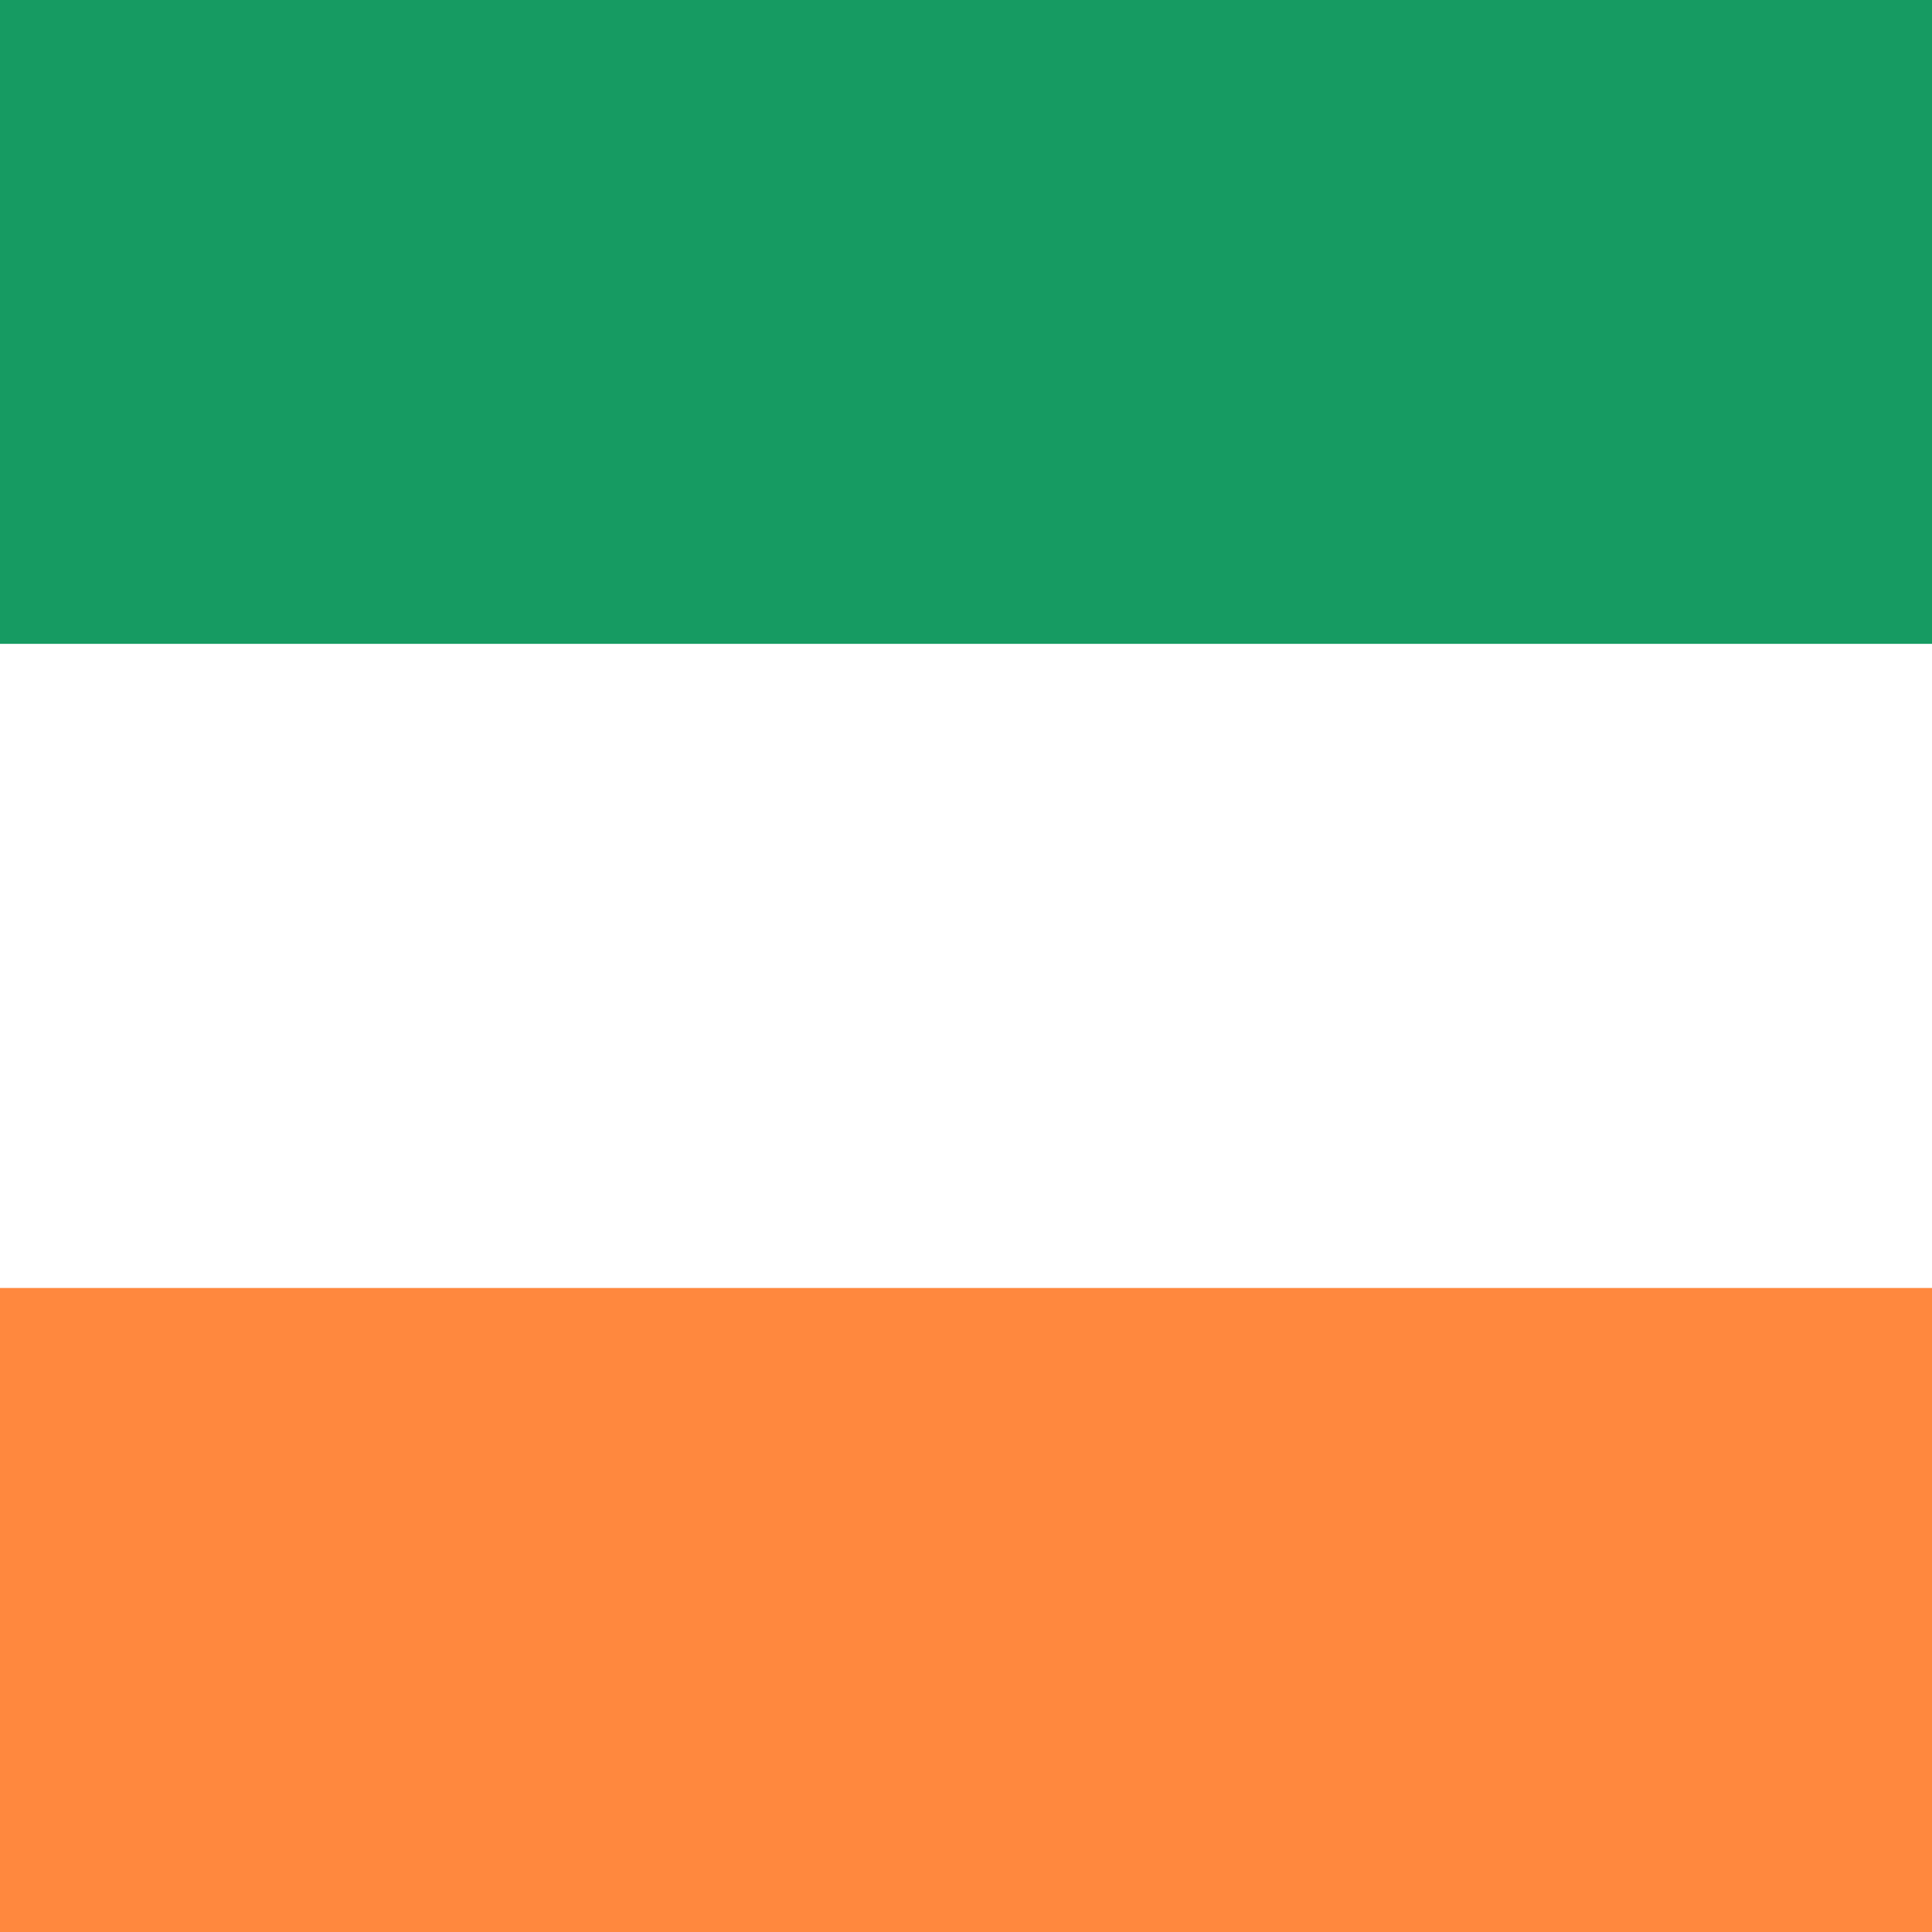
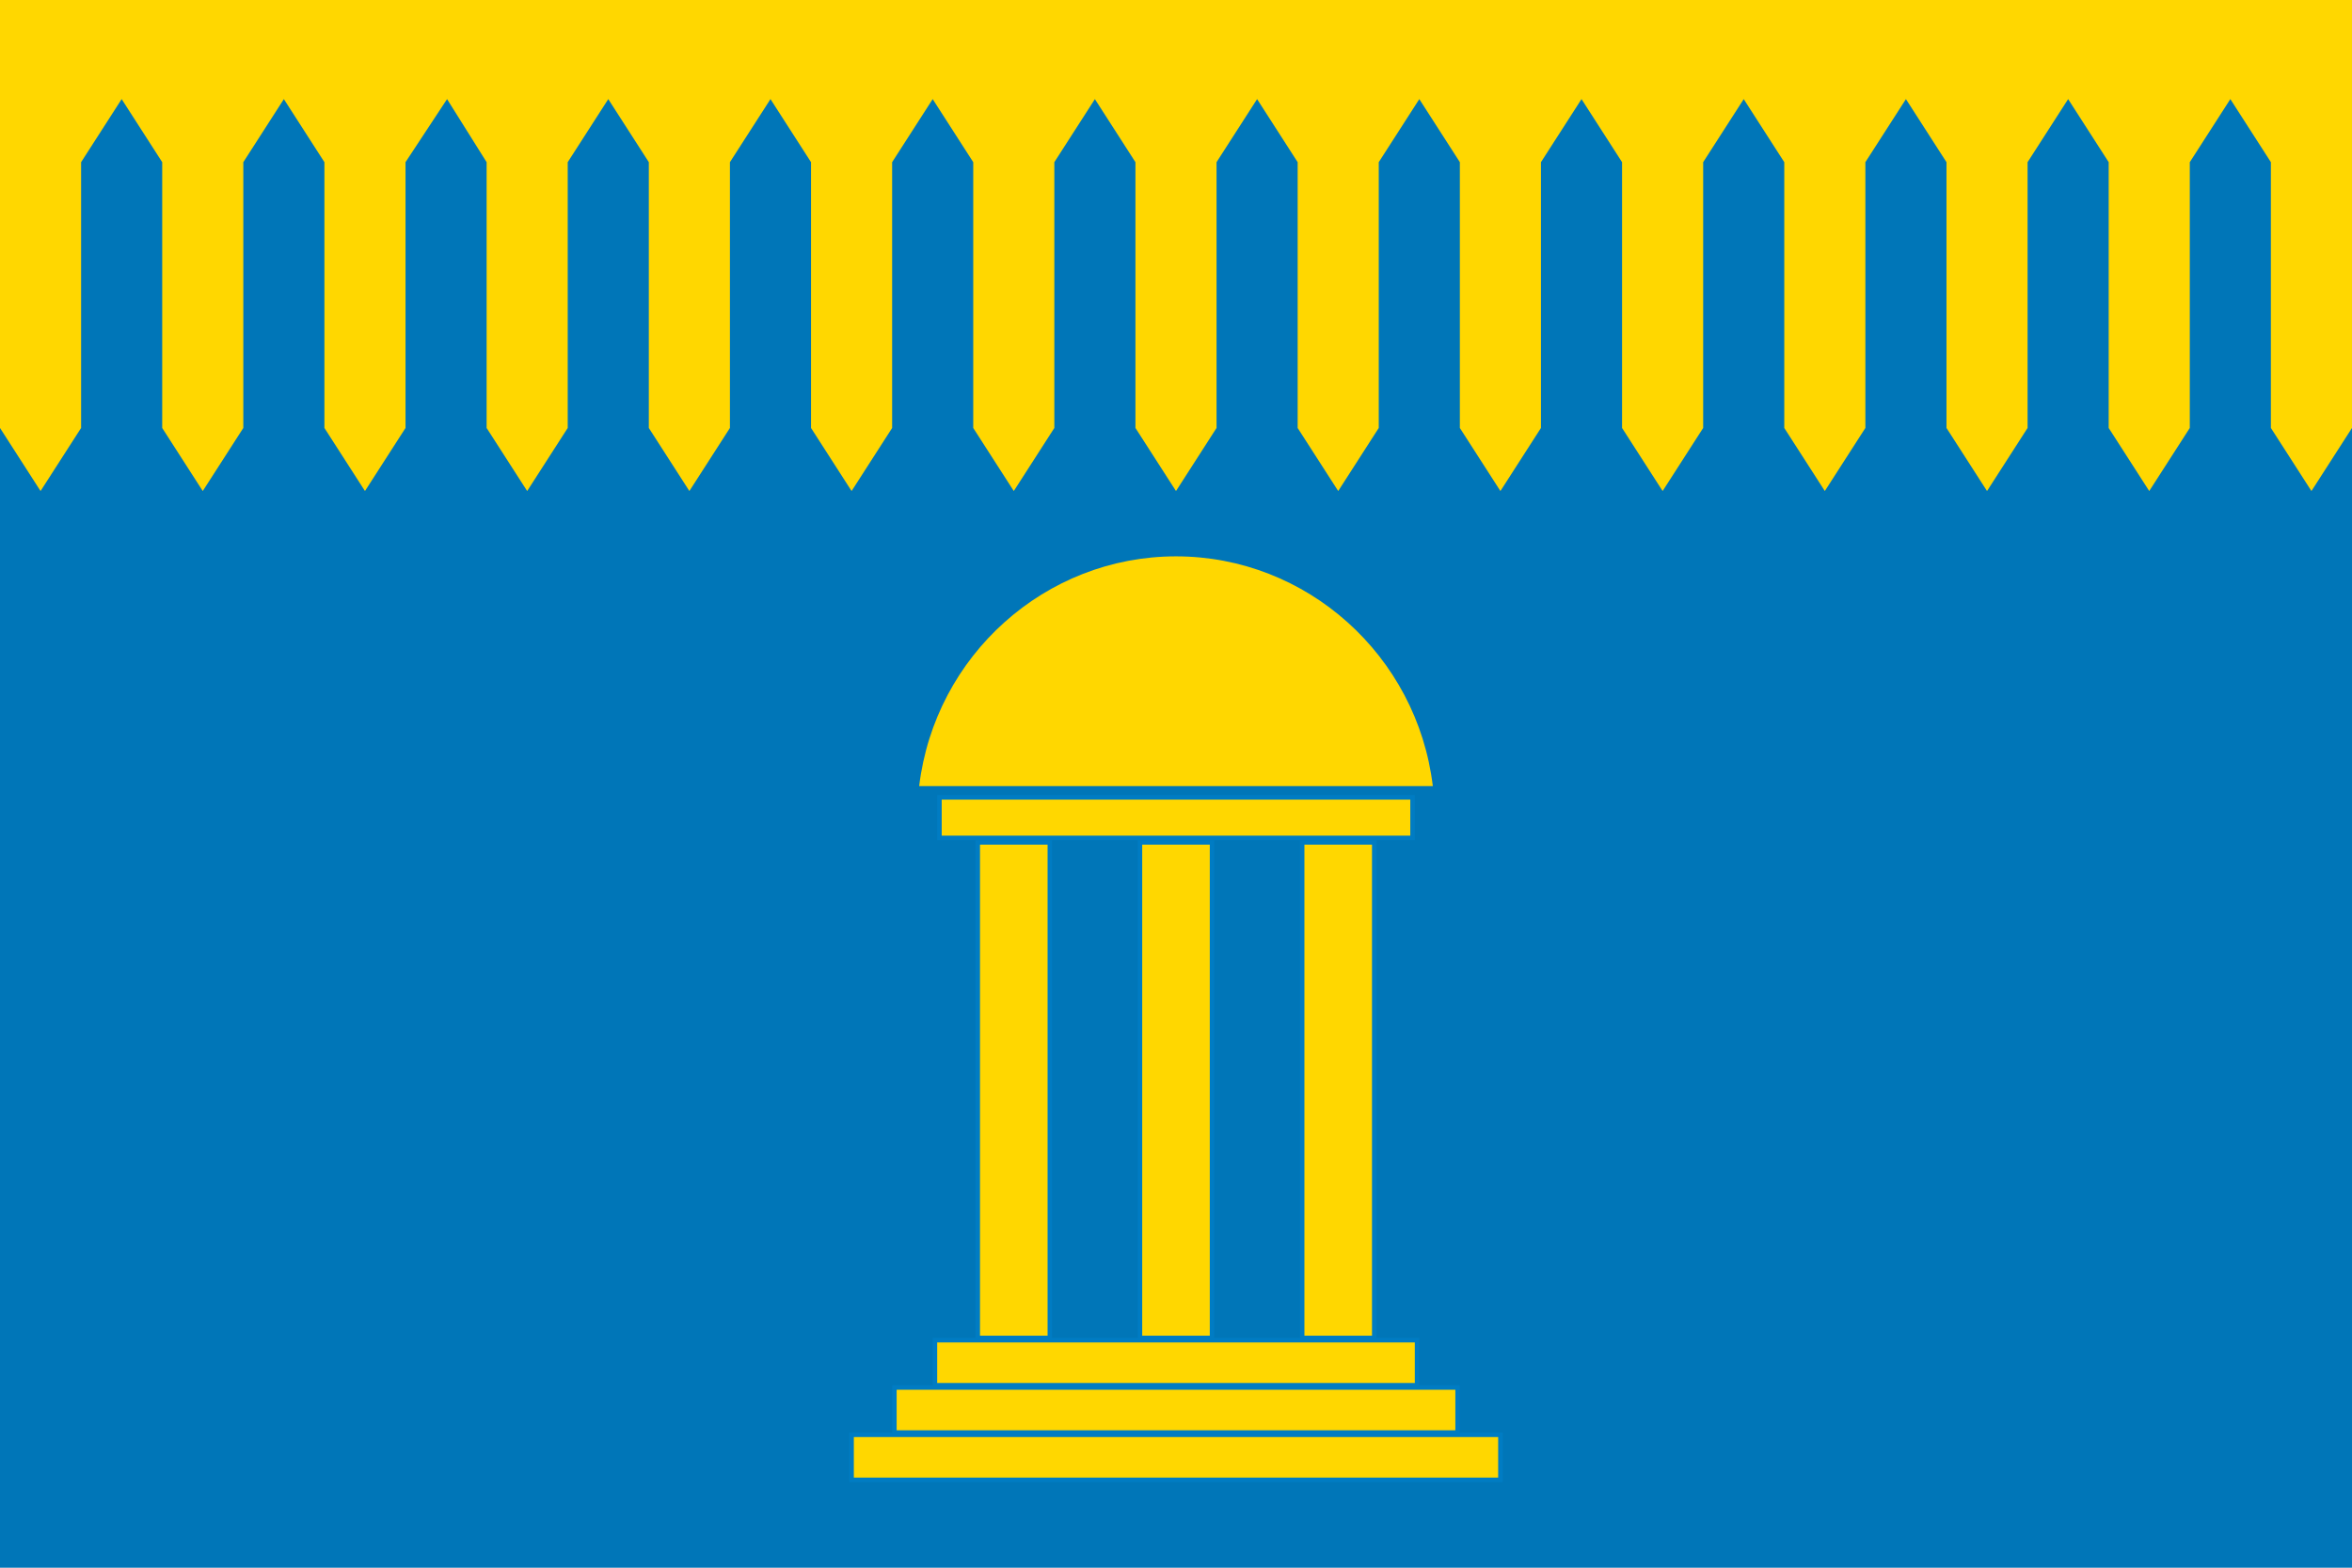
- <svg xmlns="http://www.w3.org/2000/svg" viewBox="0 0 3 3">
-   <rect width="3" height="1" fill="#169B62" />
-   <rect y="1" width="3" height="1" fill="#FFFFFF" />
-   <rect y="2" width="3" height="1" fill="#FF883E" />
+ <svg xmlns="http://www.w3.org/2000/svg" width="1200" height="800" viewBox="0 0 1044 696">
+   <rect fill="#0076B8" width="1044" height="696" />
+   <path fill="#FFD700" d="M0 0l0 190 18 28 18 -28 0 -118 18 -28 18 28 0 118 18 28 18 -28 0 -118 18 -28 18 28 0 118 18 28 18 -28 0 -118 18.442 -28 17.556 28 0 118 18 28 18 -28 0 -118 18 -28 18 28 0 118 18 28 18 -28 0 -118 18 -28 18 28 0 118 18 28 18 -28 0 -118 18 -28 18 28 0 118 18 28 18 -28 0 -118 18 -28 18 28 0 118 18 28 18 -28 0 -118 18 -28 18 28 0 118 18 28 18 -28 0 -118 18 -28 18 28 0 118 18 28 18 -28 0 -118 18 -28 18 28 0 118 18 28 18 -28 0 -118 18 -28 18 28 0 118 18 28 18 -28 0 -118 18 -28 18 28 0 118 18 28 18 -28 0 -118 18 -28 18 28 0 118 18 28 18 -28 0 -118 18 -28 18 28 0 118 18 28 18 -28 0 -190 -1044 0z" />
+   <path fill="#FFD700" d="M408 349c7,-58 56,-102 114,-102 58,0 107,44 114,102z" />
+   <g fill="#FFD700" stroke="#007CC3" stroke-width="2">
+     <rect x="417" y="354" width="210" height="18" />
+     <rect x="506" y="374" width="32" height="220" />
+     <rect x="434" y="374" width="32" height="220" />
+     <rect x="578" y="374" width="32" height="220" />
+     <rect x="415" y="595" width="214" height="20" />
+     <rect x="397" y="616" width="250" height="20" />
+     <rect x="378" y="637" width="288" height="20" />
+   </g>
</svg>
